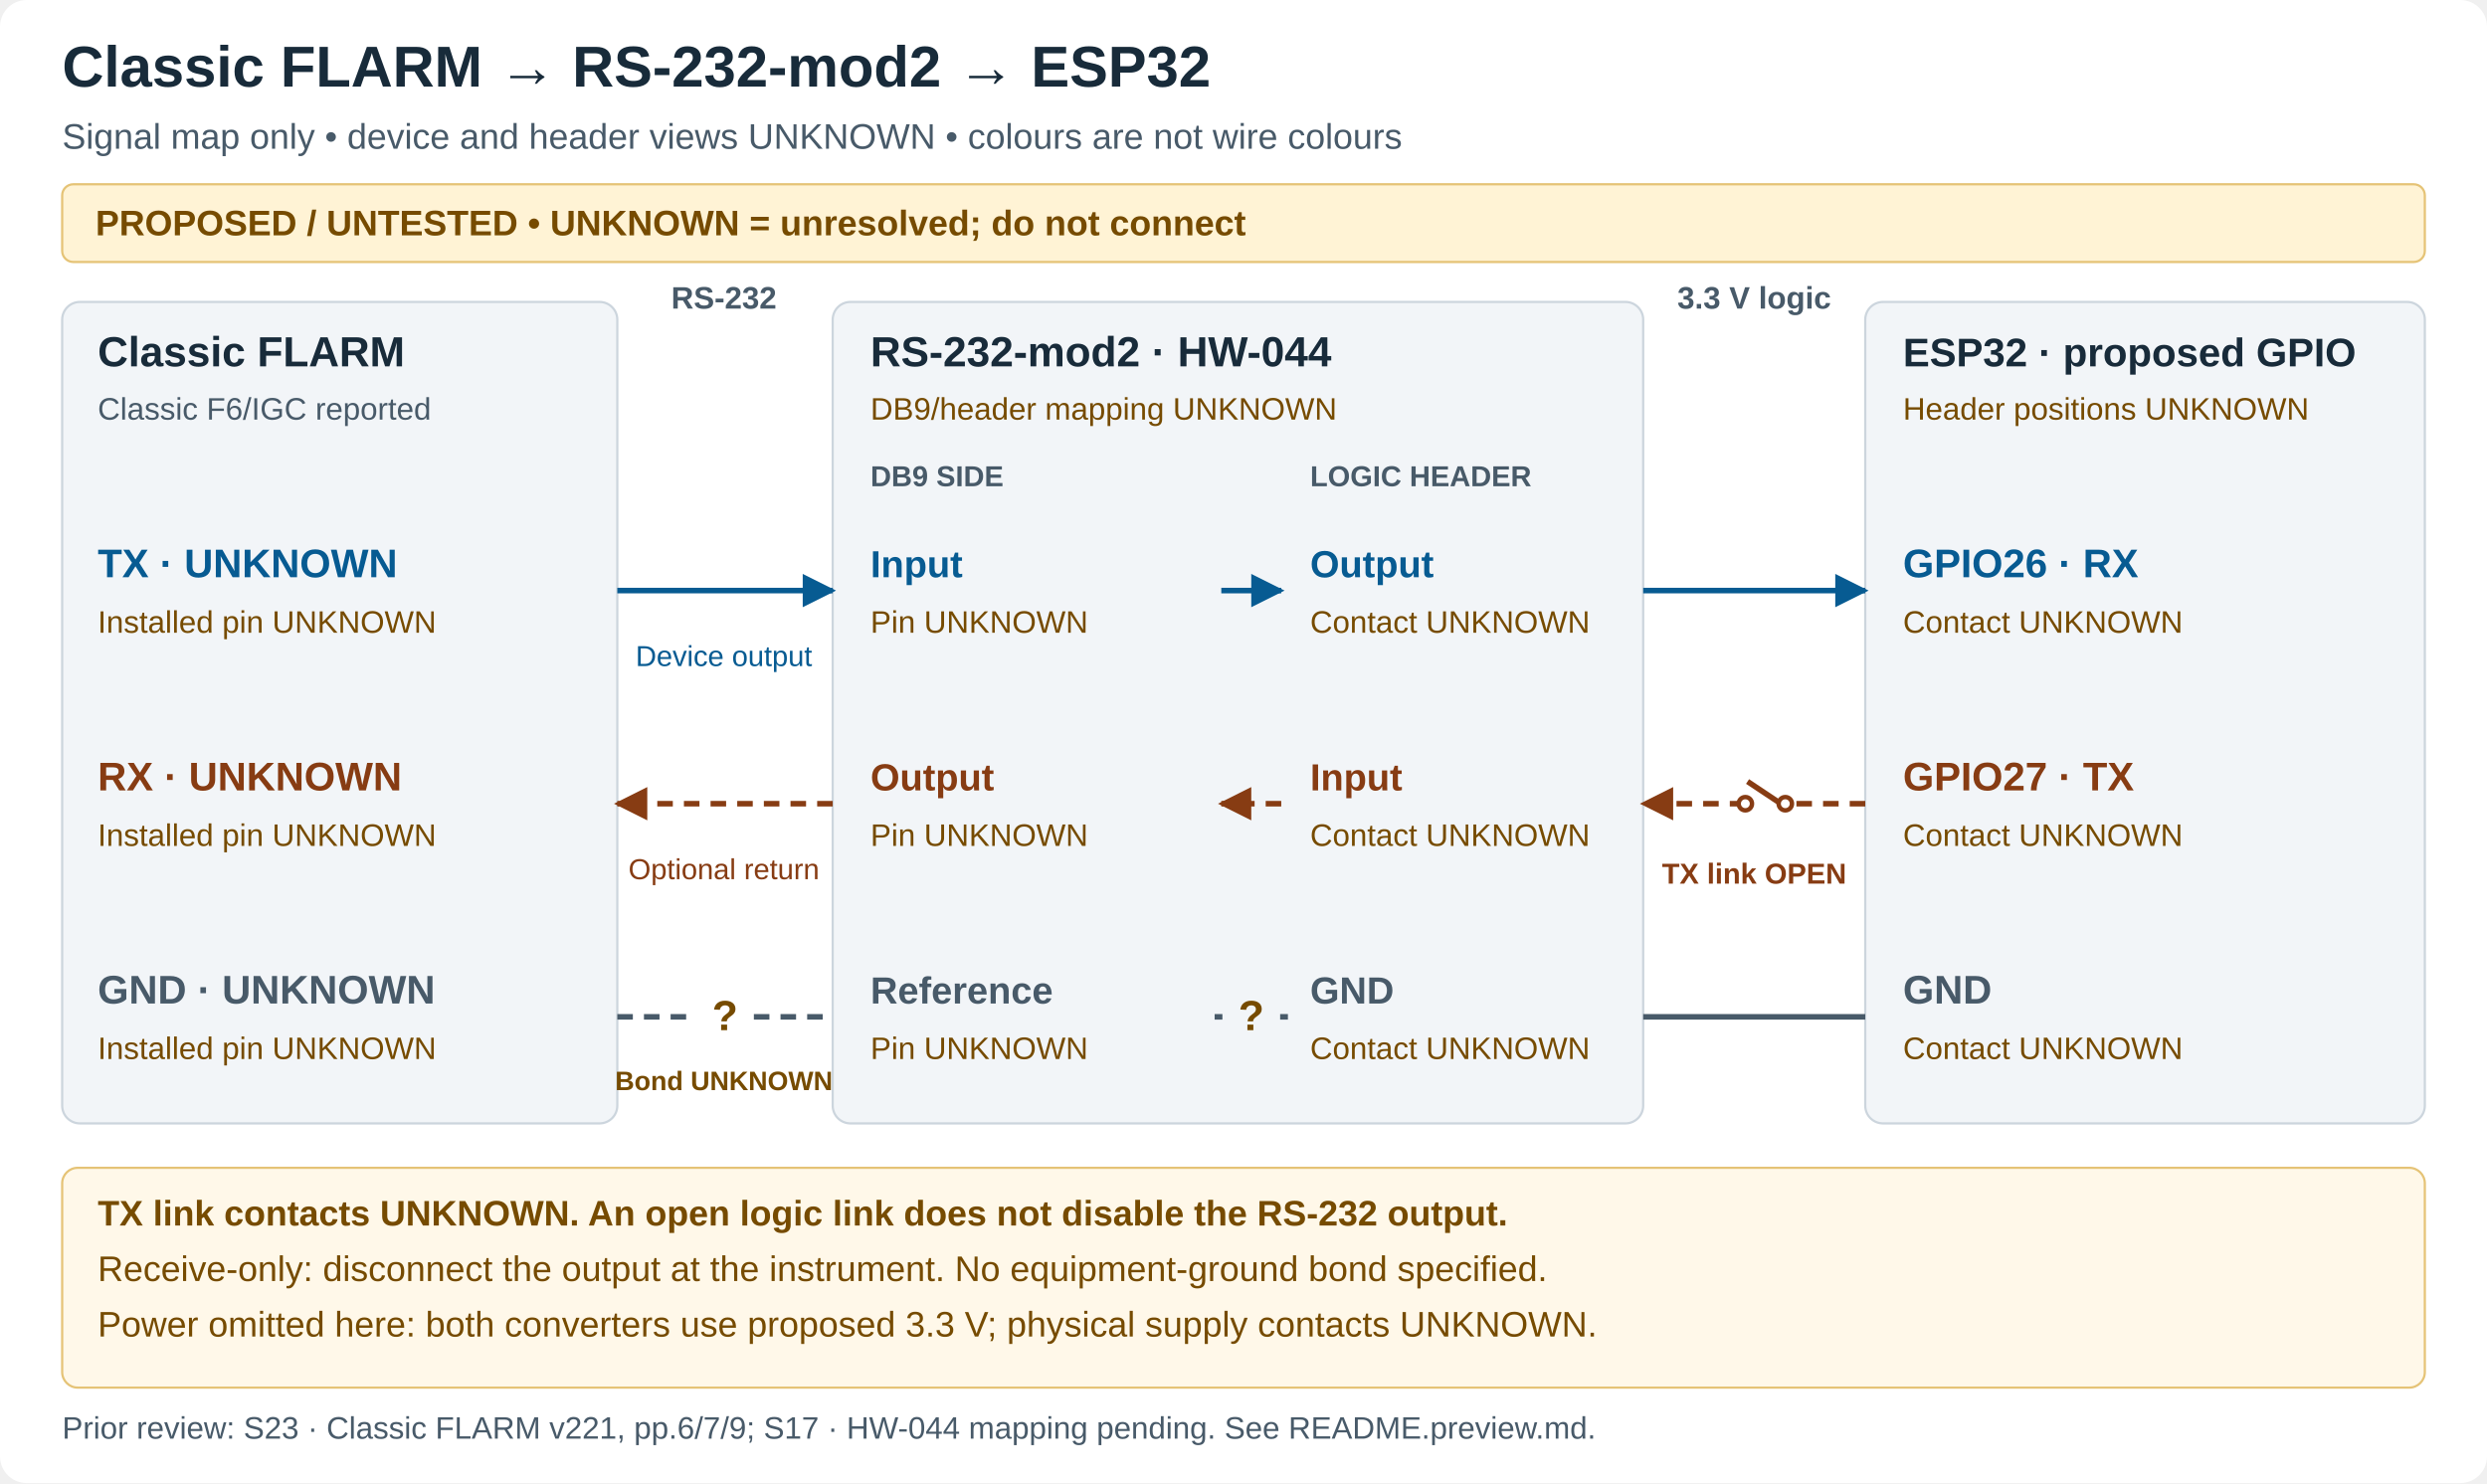
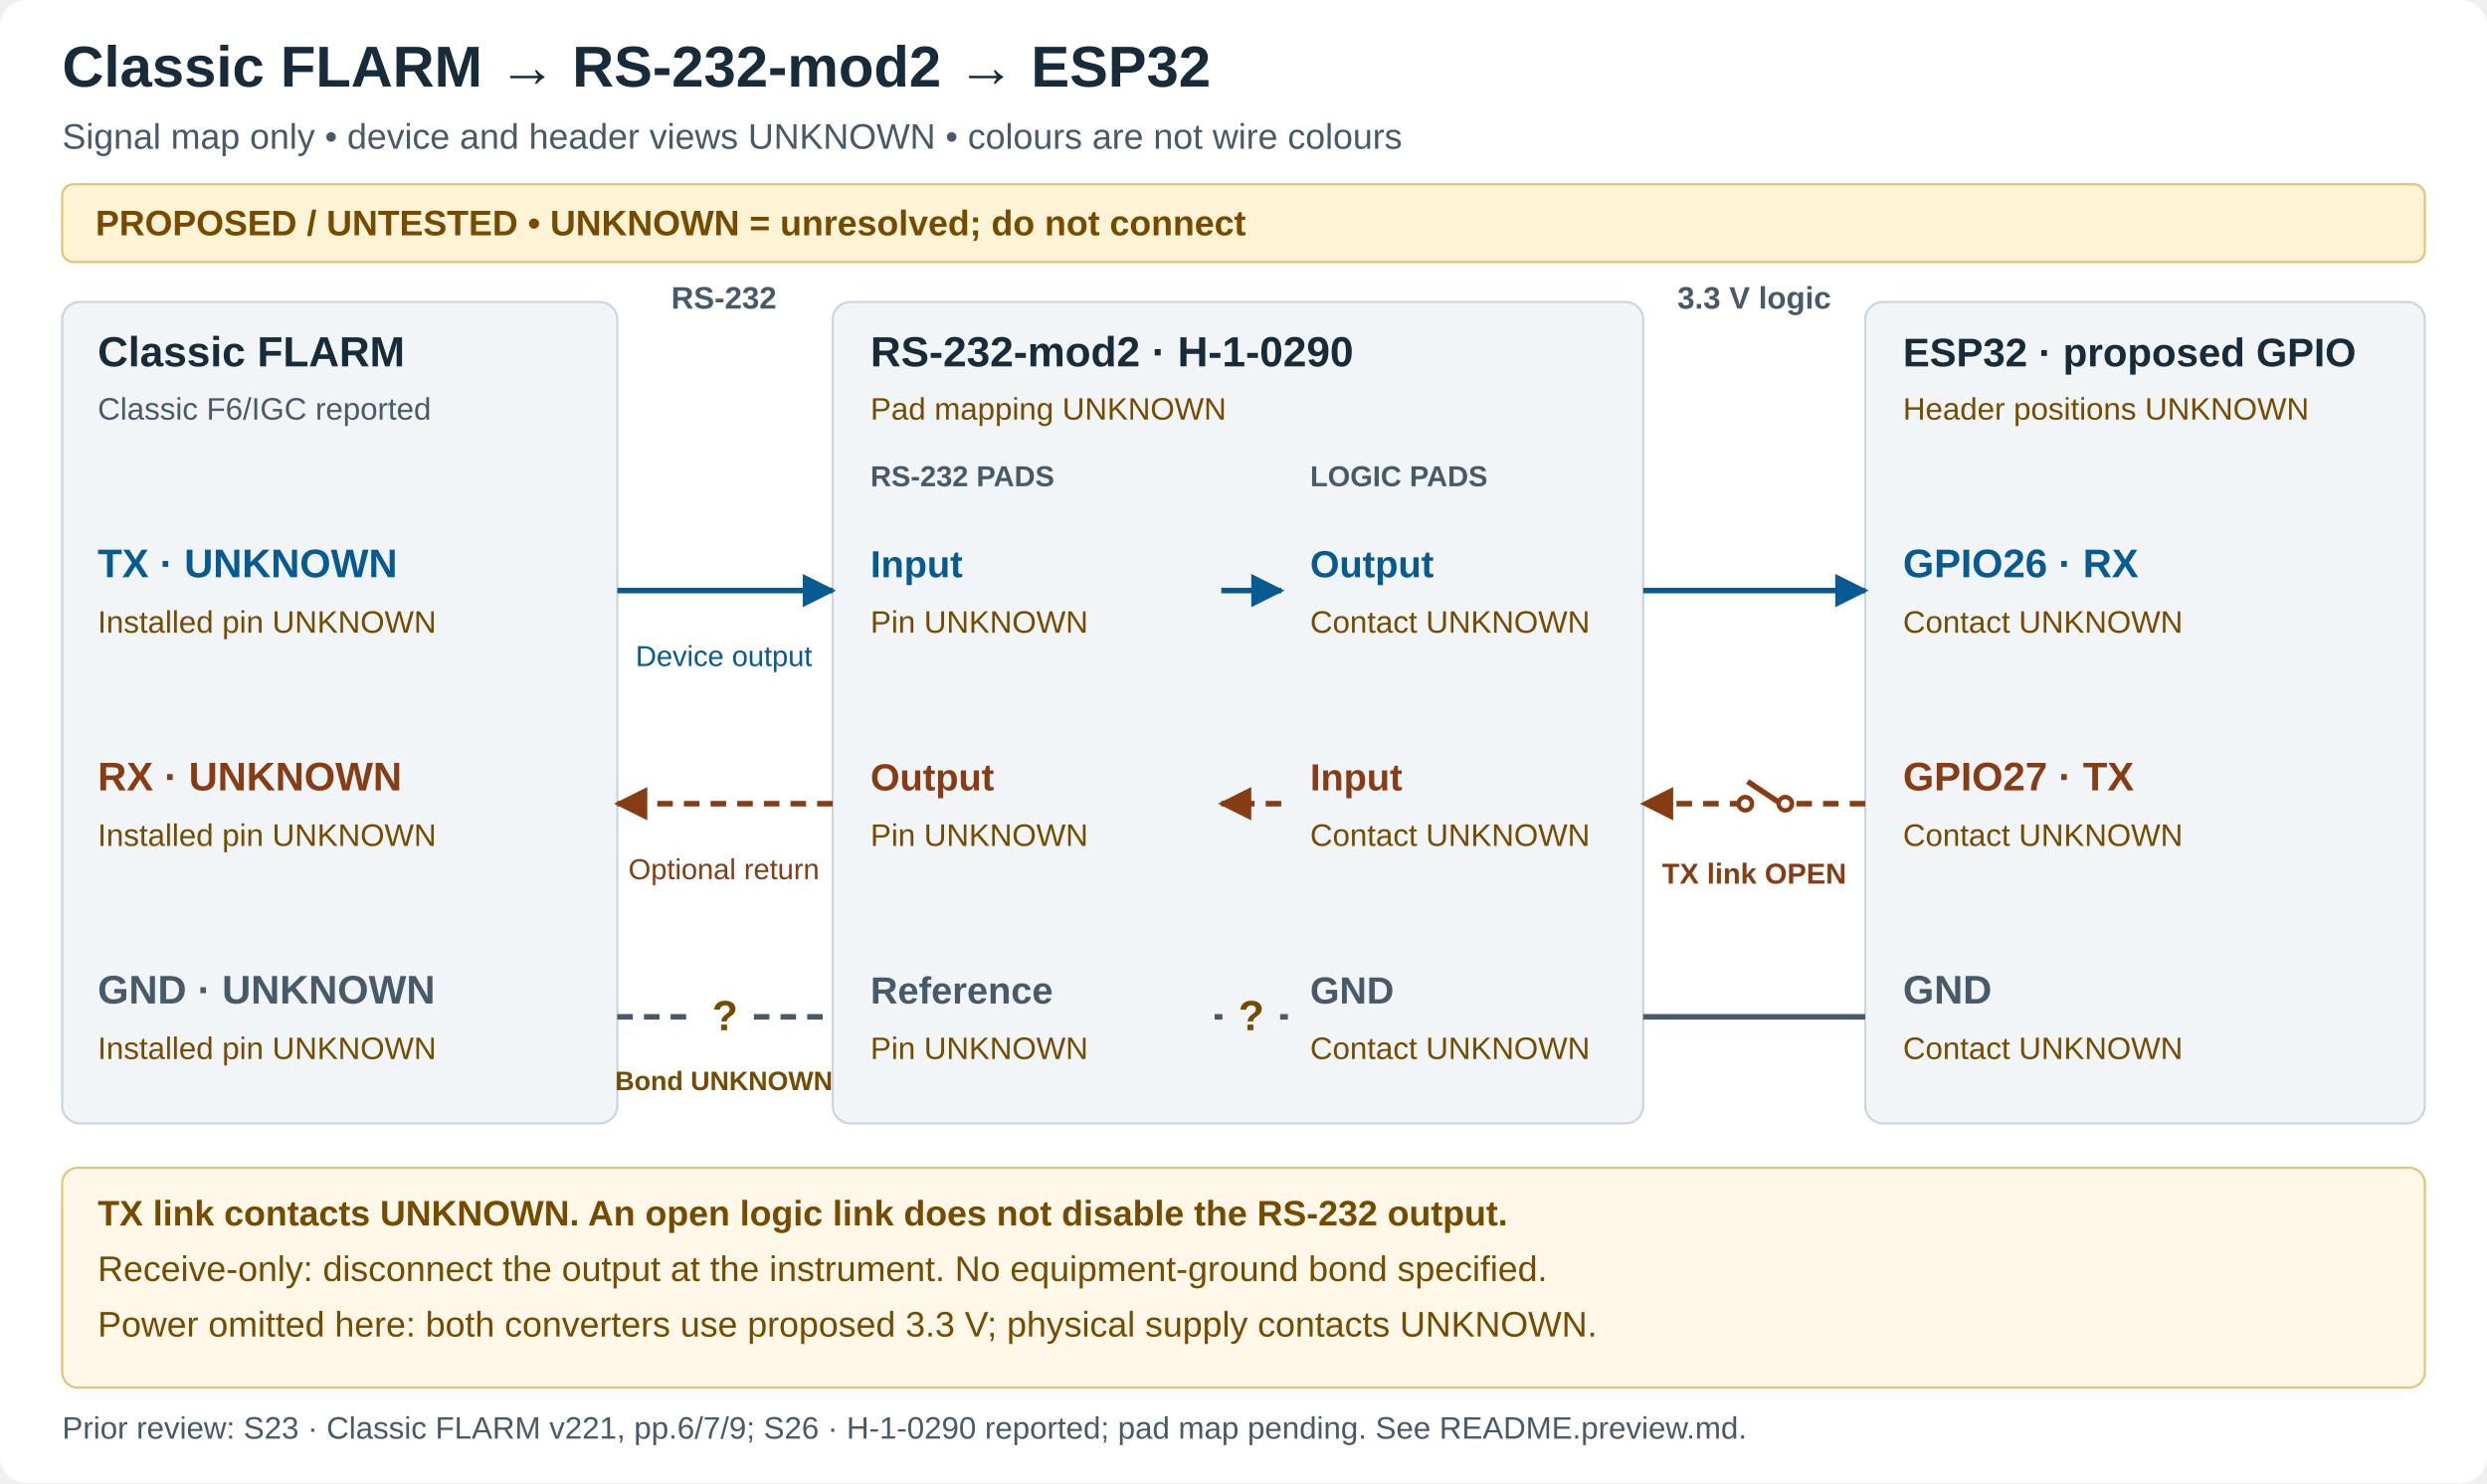
<svg xmlns="http://www.w3.org/2000/svg" width="1120" height="668" viewBox="0 0 1120 668" role="img" aria-labelledby="title desc">
  <defs>
    <marker id="blue" viewBox="0 0 10 10" refX="9" refY="5" markerWidth="6" markerHeight="6" orient="auto-start-reverse">
      <path d="M0 0L10 5L0 10Z" fill="#075b92" />
    </marker>
    <marker id="brown" viewBox="0 0 10 10" refX="9" refY="5" markerWidth="6" markerHeight="6" orient="auto-start-reverse">
      <path d="M0 0L10 5L0 10Z" fill="#873c13" />
    </marker>
    <marker id="grey" viewBox="0 0 10 10" refX="9" refY="5" markerWidth="6" markerHeight="6" orient="auto-start-reverse">
      <path d="M0 0L10 5L0 10Z" fill="#485a69" />
    </marker>
  </defs>
  <rect width="1120" height="100%" rx="12" fill="#ffffff" />
  <text x="28" y="39" font-family="Arial, sans-serif" font-size="26" font-weight="700" fill="#182b3a" text-anchor="start">Classic FLARM → RS-232-mod2 → ESP32</text>
  <text x="28" y="67" font-family="Arial, sans-serif" font-size="16" font-weight="400" fill="#485a69" text-anchor="start">Signal map only • device and header views UNKNOWN • colours are not wire colours</text>
  <rect x="28" y="83" width="1064" height="35" rx="5" fill="#fff3d5" stroke="#e5c376" />
  <text x="43" y="106" font-family="Arial, sans-serif" font-size="16" font-weight="700" fill="#764b00" text-anchor="start">PROPOSED / UNTESTED  •  UNKNOWN = unresolved; do not connect</text>
  <rect x="28" y="136" width="250" height="370" rx="8" fill="#f2f5f8" stroke="#ccd5dd" />
  <rect x="375" y="136" width="365" height="370" rx="8" fill="#f2f5f8" stroke="#ccd5dd" />
  <rect x="840" y="136" width="252" height="370" rx="8" fill="#f2f5f8" stroke="#ccd5dd" />
  <text x="44" y="165" font-family="Arial, sans-serif" font-size="19" font-weight="700" fill="#182b3a" text-anchor="start">Classic FLARM</text>
  <text x="44" y="189" font-family="Arial, sans-serif" font-size="14" font-weight="400" fill="#485a69" text-anchor="start">Classic F6/IGC reported</text>
-   <text x="392" y="165" font-family="Arial, sans-serif" font-size="19" font-weight="700" fill="#182b3a" text-anchor="start">RS-232-mod2 · HW-044</text>
-   <text x="392" y="189" font-family="Arial, sans-serif" font-size="14" font-weight="400" fill="#764b00" text-anchor="start">DB9/header mapping UNKNOWN</text>
+   <text x="392" y="165" font-family="Arial, sans-serif" font-size="19" font-weight="700" fill="#182b3a" text-anchor="start">RS-232-mod2 · H-1-0290</text>
+   <text x="392" y="189" font-family="Arial, sans-serif" font-size="14" font-weight="400" fill="#764b00" text-anchor="start">Pad mapping UNKNOWN</text>
  <text x="857" y="165" font-family="Arial, sans-serif" font-size="18" font-weight="700" fill="#182b3a" text-anchor="start">ESP32 · proposed GPIO</text>
  <text x="857" y="189" font-family="Arial, sans-serif" font-size="14" font-weight="400" fill="#764b00" text-anchor="start">Header positions UNKNOWN</text>
  <text x="326" y="139" font-family="Arial, sans-serif" font-size="14" font-weight="700" fill="#485a69" text-anchor="middle">RS-232</text>
  <text x="790" y="139" font-family="Arial, sans-serif" font-size="14" font-weight="700" fill="#485a69" text-anchor="middle">3.3 V logic</text>
-   <text x="392" y="219" font-family="Arial, sans-serif" font-size="13" font-weight="700" fill="#485a69" text-anchor="start">DB9 SIDE</text>
-   <text x="590" y="219" font-family="Arial, sans-serif" font-size="13" font-weight="700" fill="#485a69" text-anchor="start">LOGIC HEADER</text>
+   <text x="392" y="219" font-family="Arial, sans-serif" font-size="13" font-weight="700" fill="#485a69" text-anchor="start">RS-232 PADS</text>
+   <text x="590" y="219" font-family="Arial, sans-serif" font-size="13" font-weight="700" fill="#485a69" text-anchor="start">LOGIC PADS</text>
  <text x="44" y="260" font-family="Arial, sans-serif" font-size="18" font-weight="700" fill="#075b92" text-anchor="start">TX · UNKNOWN</text>
  <text x="44" y="285" font-family="Arial, sans-serif" font-size="14" font-weight="400" fill="#764b00" text-anchor="start">Installed pin UNKNOWN</text>
  <text x="392" y="260" font-family="Arial, sans-serif" font-size="17" font-weight="700" fill="#075b92" text-anchor="start">Input</text>
  <text x="392" y="285" font-family="Arial, sans-serif" font-size="14" font-weight="400" fill="#764b00" text-anchor="start">Pin UNKNOWN</text>
  <text x="590" y="260" font-family="Arial, sans-serif" font-size="17" font-weight="700" fill="#075b92" text-anchor="start">Output</text>
  <text x="590" y="285" font-family="Arial, sans-serif" font-size="14" font-weight="400" fill="#764b00" text-anchor="start">Contact UNKNOWN</text>
  <text x="857" y="260" font-family="Arial, sans-serif" font-size="18" font-weight="700" fill="#075b92" text-anchor="start">GPIO26 · RX</text>
  <text x="857" y="285" font-family="Arial, sans-serif" font-size="14" font-weight="400" fill="#764b00" text-anchor="start">Contact UNKNOWN</text>
  <path d="M278 266L375 266" fill="none" stroke="#075b92" stroke-width="2.5" marker-end="url(#blue)" />
  <path d="M550 266L577 266" fill="none" stroke="#075b92" stroke-width="2.5" marker-end="url(#blue)" />
  <path d="M740 266L840 266" fill="none" stroke="#075b92" stroke-width="2.5" marker-end="url(#blue)" />
  <text x="326" y="300" font-family="Arial, sans-serif" font-size="13" font-weight="400" fill="#075b92" text-anchor="middle">Device output</text>
  <text x="44" y="356" font-family="Arial, sans-serif" font-size="18" font-weight="700" fill="#873c13" text-anchor="start">RX · UNKNOWN</text>
  <text x="44" y="381" font-family="Arial, sans-serif" font-size="14" font-weight="400" fill="#764b00" text-anchor="start">Installed pin UNKNOWN</text>
  <text x="392" y="356" font-family="Arial, sans-serif" font-size="17" font-weight="700" fill="#873c13" text-anchor="start">Output</text>
  <text x="392" y="381" font-family="Arial, sans-serif" font-size="14" font-weight="400" fill="#764b00" text-anchor="start">Pin UNKNOWN</text>
  <text x="590" y="356" font-family="Arial, sans-serif" font-size="17" font-weight="700" fill="#873c13" text-anchor="start">Input</text>
  <text x="590" y="381" font-family="Arial, sans-serif" font-size="14" font-weight="400" fill="#764b00" text-anchor="start">Contact UNKNOWN</text>
  <text x="857" y="356" font-family="Arial, sans-serif" font-size="18" font-weight="700" fill="#873c13" text-anchor="start">GPIO27 · TX</text>
  <text x="857" y="381" font-family="Arial, sans-serif" font-size="14" font-weight="400" fill="#764b00" text-anchor="start">Contact UNKNOWN</text>
  <path d="M375 362L278 362" fill="none" stroke="#873c13" stroke-width="2.5" stroke-dasharray="7 5" marker-end="url(#brown)" />
  <path d="M577 362L550 362" fill="none" stroke="#873c13" stroke-width="2.5" stroke-dasharray="7 5" marker-end="url(#brown)" />
  <path d="M840 362L804 362" fill="none" stroke="#873c13" stroke-width="2.5" stroke-dasharray="7 5" />
  <path d="M787 352L802 362" fill="none" stroke="#873c13" stroke-width="2.5" />
  <path d="M786 362L740 362" fill="none" stroke="#873c13" stroke-width="2.5" stroke-dasharray="7 5" marker-end="url(#brown)" />
  <circle cx="786" cy="362" r="3" fill="white" stroke="#873c13" stroke-width="2" />
  <circle cx="804" cy="362" r="3" fill="white" stroke="#873c13" stroke-width="2" />
  <text x="790" y="398" font-family="Arial, sans-serif" font-size="13" font-weight="700" fill="#873c13" text-anchor="middle">TX link OPEN</text>
  <text x="326" y="396" font-family="Arial, sans-serif" font-size="13" font-weight="400" fill="#873c13" text-anchor="middle">Optional return</text>
  <text x="44" y="452" font-family="Arial, sans-serif" font-size="18" font-weight="700" fill="#485a69" text-anchor="start">GND · UNKNOWN</text>
  <text x="44" y="477" font-family="Arial, sans-serif" font-size="14" font-weight="400" fill="#764b00" text-anchor="start">Installed pin UNKNOWN</text>
  <text x="392" y="452" font-family="Arial, sans-serif" font-size="17" font-weight="700" fill="#485a69" text-anchor="start">Reference</text>
  <text x="392" y="477" font-family="Arial, sans-serif" font-size="14" font-weight="400" fill="#764b00" text-anchor="start">Pin UNKNOWN</text>
  <text x="590" y="452" font-family="Arial, sans-serif" font-size="17" font-weight="700" fill="#485a69" text-anchor="start">GND</text>
  <text x="590" y="477" font-family="Arial, sans-serif" font-size="14" font-weight="400" fill="#764b00" text-anchor="start">Contact UNKNOWN</text>
  <text x="857" y="452" font-family="Arial, sans-serif" font-size="18" font-weight="700" fill="#485a69" text-anchor="start">GND</text>
  <text x="857" y="477" font-family="Arial, sans-serif" font-size="14" font-weight="400" fill="#764b00" text-anchor="start">Contact UNKNOWN</text>
  <path d="M278 458L313.5 458" fill="none" stroke="#485a69" stroke-width="2.5" stroke-dasharray="7 5" />
  <path d="M339.5 458L375 458" fill="none" stroke="#485a69" stroke-width="2.5" stroke-dasharray="7 5" />
  <text x="326.5" y="464" font-family="Arial, sans-serif" font-size="19" font-weight="700" fill="#764b00" text-anchor="middle">?</text>
  <path d="M547 458L550.5 458" fill="none" stroke="#485a69" stroke-width="2.5" stroke-dasharray="7 5" />
  <path d="M576.5 458L580 458" fill="none" stroke="#485a69" stroke-width="2.5" stroke-dasharray="7 5" />
  <text x="563.5" y="464" font-family="Arial, sans-serif" font-size="19" font-weight="700" fill="#764b00" text-anchor="middle">?</text>
  <path d="M740 458L840 458" fill="none" stroke="#485a69" stroke-width="2.5" />
  <text x="326" y="491" font-family="Arial, sans-serif" font-size="12" font-weight="700" fill="#764b00" text-anchor="middle">Bond UNKNOWN</text>
  <rect x="28" y="526" width="1064" height="99" rx="7" fill="#fff8e9" stroke="#e5c376" />
  <text x="44" y="552" font-family="Arial, sans-serif" font-size="16" font-weight="700" fill="#764b00" text-anchor="start">TX link contacts UNKNOWN. An open logic link does not disable the RS-232 output.</text>
  <text x="44" y="577" font-family="Arial, sans-serif" font-size="16" font-weight="400" fill="#764b00" text-anchor="start">Receive-only: disconnect the output at the instrument. No equipment-ground bond specified.</text>
  <text x="44" y="602" font-family="Arial, sans-serif" font-size="16" font-weight="400" fill="#764b00" text-anchor="start">Power omitted here: both converters use proposed 3.3 V; physical supply contacts UNKNOWN.</text>
-   <text x="28" y="648" font-family="Arial, sans-serif" font-size="14" font-weight="400" fill="#485a69" text-anchor="start">Prior review: S23 · Classic FLARM v221, pp.6/7/9; S17 · HW-044 mapping pending. See README.preview.md.</text>
+   <text x="28" y="648" font-family="Arial, sans-serif" font-size="14" font-weight="400" fill="#485a69" text-anchor="start">Prior review: S23 · Classic FLARM v221, pp.6/7/9; S26 · H-1-0290 reported; pad map pending. See README.preview.md.</text>
</svg>
